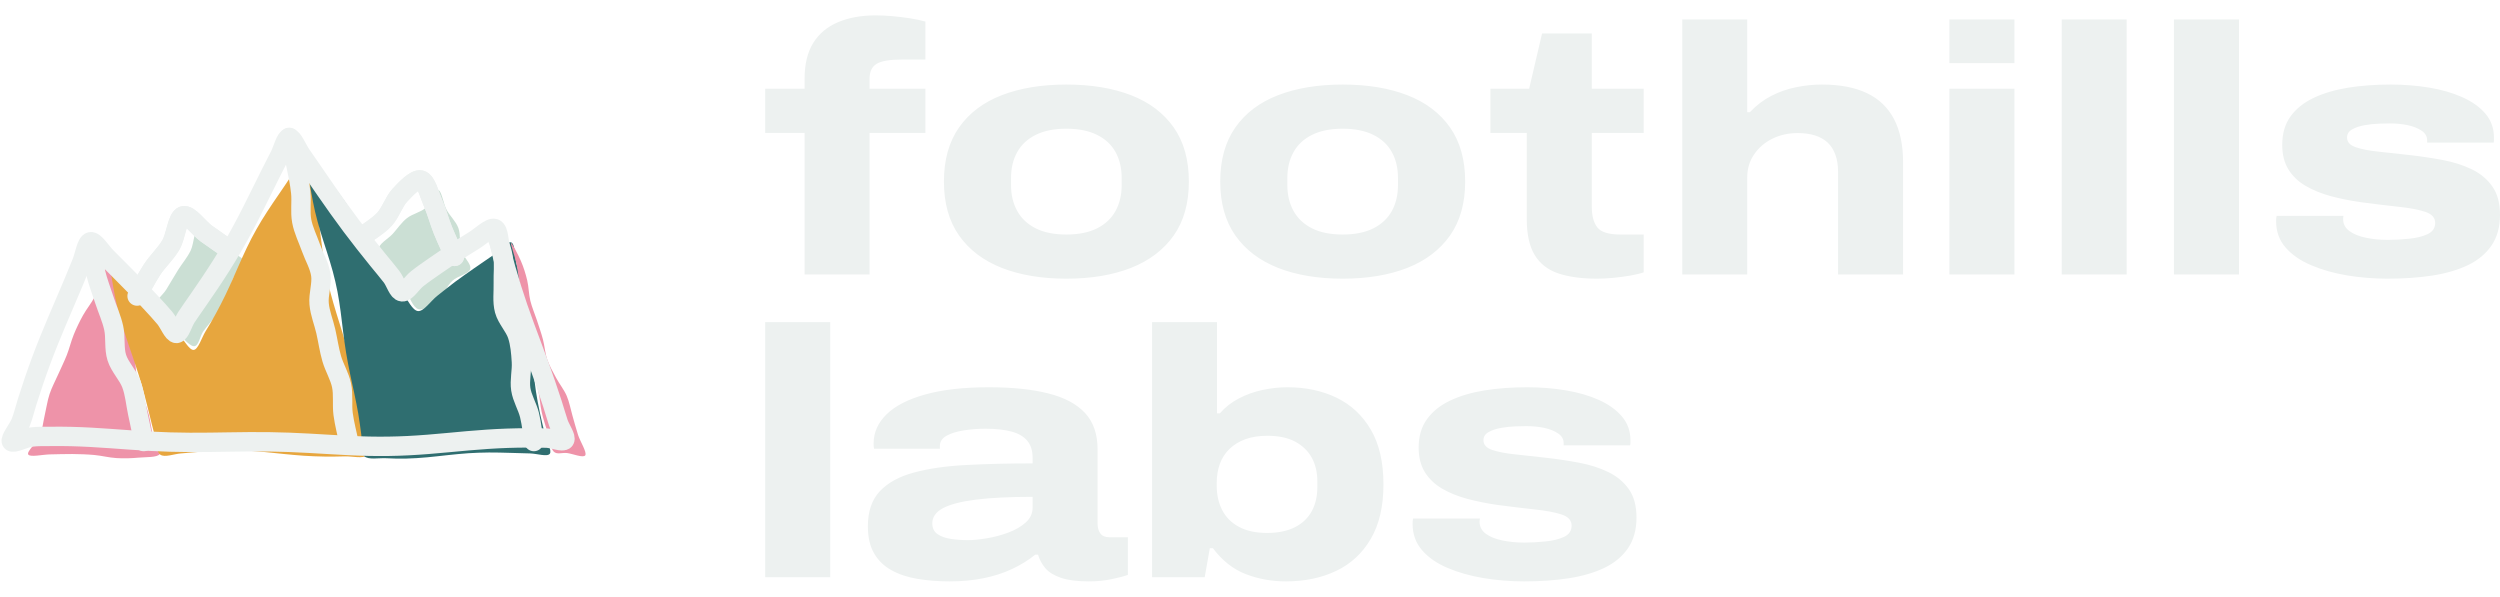
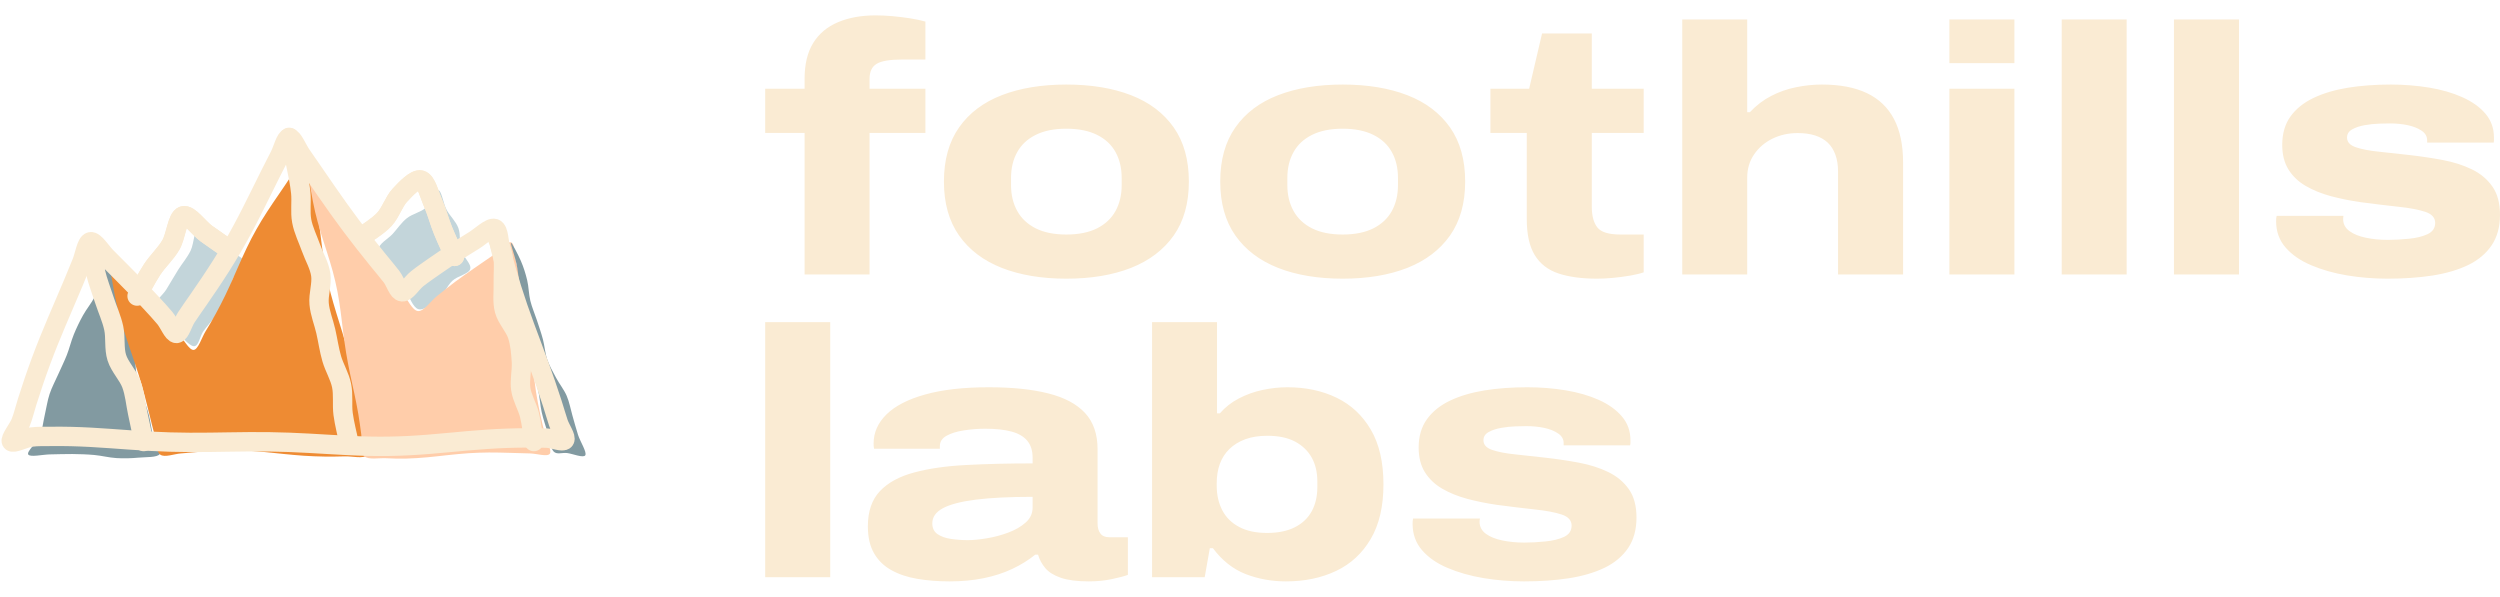
<svg xmlns="http://www.w3.org/2000/svg" viewBox="0 0 326.72 78" width="326.72" height="78" role="img" aria-label="Foothills Labs">
  <g transform="translate(0 0)">
    <g transform="translate(-5.42 -6.25) scale(0.1688)">
-       <path d="M 138.24 266.24 C 137.27 261.18 144.69 256.28 147.81 251.24 C 150.94 246.20 153.84 241.03 156.99 236.00 C 160.13 230.97 163.89 226.79 166.69 221.08 C 169.49 215.36 169.58 202.30 173.79 201.73 C 178.00 201.17 185.98 212.89 191.93 217.70 C 197.88 222.50 208.19 226.44 209.48 230.56 C 210.77 234.69 202.03 237.85 199.65 242.43 C 197.28 247.02 197.44 253.31 195.23 258.07 C 193.03 262.83 189.52 266.79 186.42 271.00 C 183.33 275.21 179.53 279.33 176.65 283.34 C 173.77 287.35 172.96 295.37 169.12 295.08 C 165.29 294.78 158.77 286.38 153.62 281.58 C 148.48 276.77 139.21 271.30 138.24 266.24 Z" fill="#CBDFD4" stroke="none" transform="translate(13 10)" />
-       <path d="M 312.32 220.16 C 312.01 215.86 319.58 212.06 323.22 208.02 C 326.87 203.99 329.87 199.31 334.17 195.93 C 338.46 192.54 344.97 191.34 349.00 187.72 C 353.03 184.10 355.73 173.94 358.37 174.22 C 361.01 174.50 362.25 184.52 364.85 189.42 C 367.46 194.32 372.13 198.40 374.01 203.63 C 375.89 208.85 374.62 215.49 376.14 220.77 C 377.67 226.04 384.30 231.34 383.16 235.28 C 382.03 239.22 373.45 240.56 369.34 244.41 C 365.22 248.26 362.88 254.74 358.49 258.40 C 354.10 262.06 347.28 267.64 343.01 266.38 C 338.74 265.12 335.83 256.27 332.85 250.85 C 329.86 245.42 328.51 238.95 325.09 233.83 C 321.67 228.72 312.63 224.46 312.32 220.16 Z" fill="#CBDFD4" stroke="none" transform="translate(13 10)" />
-       <g fill="none" stroke="#EDF1F0" stroke-width="15.0" stroke-linecap="round" stroke-linejoin="round">
+       <path d="M 138.24 266.24 C 137.27 261.18 144.69 256.28 147.81 251.24 C 150.94 246.20 153.84 241.03 156.99 236.00 C 160.13 230.97 163.89 226.79 166.69 221.08 C 169.49 215.36 169.58 202.30 173.79 201.73 C 178.00 201.17 185.98 212.89 191.93 217.70 C 197.88 222.50 208.19 226.44 209.48 230.56 C 210.77 234.69 202.03 237.85 199.65 242.43 C 197.28 247.02 197.44 253.31 195.23 258.07 C 193.03 262.83 189.52 266.79 186.42 271.00 C 183.33 275.21 179.53 279.33 176.65 283.34 C 173.77 287.35 172.96 295.37 169.12 295.08 C 165.29 294.78 158.77 286.38 153.62 281.58 C 148.48 276.77 139.21 271.30 138.24 266.24 Z" fill="#C3D5DA" stroke="none" transform="translate(13 10)" />
+       <path d="M 312.32 220.16 C 312.01 215.86 319.58 212.06 323.22 208.02 C 326.87 203.99 329.87 199.31 334.17 195.93 C 338.46 192.54 344.97 191.34 349.00 187.72 C 353.03 184.10 355.73 173.94 358.37 174.22 C 361.01 174.50 362.25 184.52 364.85 189.42 C 367.46 194.32 372.13 198.40 374.01 203.63 C 375.89 208.85 374.62 215.49 376.14 220.77 C 377.67 226.04 384.30 231.34 383.16 235.28 C 382.03 239.22 373.45 240.56 369.34 244.41 C 365.22 248.26 362.88 254.74 358.49 258.40 C 354.10 262.06 347.28 267.64 343.01 266.38 C 338.74 265.12 335.83 256.27 332.85 250.85 C 329.86 245.42 328.51 238.95 325.09 233.83 C 321.67 228.72 312.63 224.46 312.32 220.16 Z" fill="#C3D5DA" stroke="none" transform="translate(13 10)" />
+       <g fill="none" stroke="#FAEBD3" stroke-width="15.0" stroke-linecap="round" stroke-linejoin="round">
        <path d="M 138.24 266.24 C 140.19 262.80 145.60 252.23 149.94 245.62 C 154.29 239.00 160.30 233.45 164.30 226.54 C 168.29 219.64 169.33 205.64 173.92 204.19 C 178.51 202.74 185.84 213.46 191.84 217.83 C 197.84 222.20 206.91 228.30 209.92 230.40" />
        <path d="M 312.32 220.16 C 315.20 217.92 324.70 212.06 329.61 206.73 C 334.52 201.40 337.07 193.26 341.79 188.19 C 346.51 183.12 353.65 175.28 357.92 176.31 C 362.19 177.34 364.56 187.88 367.41 194.36 C 370.26 200.85 372.26 208.36 375.02 215.22 C 377.79 222.08 382.50 232.14 384.00 235.52" />
      </g>
-       <path d="M 40.96 378.88 C 39.60 376.52 47.75 369.72 49.88 364.63 C 52.02 359.55 52.49 353.80 53.76 348.37 C 55.04 342.94 55.78 337.30 57.52 332.05 C 59.25 326.80 61.93 321.94 64.16 316.89 C 66.39 311.84 68.88 306.90 70.89 301.77 C 72.90 296.63 74.14 291.19 76.22 286.08 C 78.30 280.97 80.69 275.99 83.39 271.13 C 86.09 266.27 89.83 261.82 92.40 256.92 C 94.98 252.01 97.19 246.88 98.85 241.68 C 100.52 236.48 101.07 225.88 102.40 225.69 C 103.73 225.51 105.45 235.50 106.83 240.55 C 108.20 245.60 109.06 250.93 110.65 255.98 C 112.25 261.04 114.58 265.90 116.42 270.90 C 118.26 275.89 120.51 280.78 121.68 285.95 C 122.84 291.12 122.86 296.60 123.42 301.94 C 123.97 307.27 123.99 312.75 125.02 317.96 C 126.06 323.17 128.08 328.11 129.64 333.18 C 131.19 338.25 133.02 343.25 134.35 348.38 C 135.68 353.51 136.17 358.95 137.60 363.96 C 139.02 368.98 144.77 375.58 142.88 378.48 C 141.00 381.38 131.90 380.81 126.29 381.35 C 120.68 381.88 114.92 382.02 109.23 381.68 C 103.54 381.34 97.85 379.82 92.16 379.29 C 86.47 378.77 80.78 378.61 75.09 378.54 C 69.40 378.46 63.72 378.76 58.03 378.82 C 52.34 378.87 42.32 381.24 40.96 378.88 Z" fill="#EE93A9" stroke="none" transform="translate(13 10)" />
-       <path d="M 102.40 225.28 C 103.52 224.87 108.71 234.25 112.13 238.49 C 115.55 242.73 119.24 246.73 122.94 250.70 C 126.64 254.68 130.51 258.51 134.34 262.36 C 138.17 266.22 142.11 269.98 145.94 273.84 C 149.76 277.71 153.44 281.53 157.29 285.55 C 161.15 289.56 165.59 298.25 169.06 297.94 C 172.54 297.64 175.30 288.41 178.15 283.72 C 181.01 279.04 183.64 274.53 186.21 269.84 C 188.78 265.14 191.23 260.38 193.57 255.56 C 195.92 250.74 198.07 245.81 200.27 240.91 C 202.47 236.01 204.54 231.03 206.79 226.16 C 209.04 221.28 211.29 216.41 213.77 211.67 C 216.25 206.92 218.89 202.27 221.66 197.69 C 224.43 193.11 227.43 188.66 230.39 184.19 C 233.36 179.73 236.49 175.35 239.47 170.89 C 242.44 166.42 245.52 161.92 248.26 157.42 C 251.01 152.92 254.17 143.60 255.92 143.88 C 257.67 144.16 257.74 153.97 258.76 159.12 C 259.78 164.27 261.03 169.55 262.03 174.78 C 263.04 180.02 263.97 185.27 264.79 190.55 C 265.61 195.82 266.27 201.13 266.97 206.42 C 267.66 211.72 268.22 217.05 268.98 222.33 C 269.74 227.62 270.50 232.90 271.51 238.14 C 272.52 243.38 273.70 248.58 275.02 253.76 C 276.34 258.93 277.92 264.06 279.45 269.19 C 280.98 274.33 282.69 279.43 284.21 284.56 C 285.72 289.70 287.25 294.84 288.54 300.02 C 289.84 305.20 290.98 310.41 292.00 315.64 C 293.02 320.88 293.82 326.16 294.66 331.42 C 295.50 336.69 296.20 341.99 297.05 347.26 C 297.91 352.53 298.81 357.65 299.77 363.03 C 300.74 368.40 305.11 376.62 302.85 379.50 C 300.59 382.39 291.63 380.18 286.21 380.35 C 280.79 380.52 275.63 380.59 270.34 380.51 C 265.05 380.43 259.75 380.22 254.46 379.88 C 249.17 379.55 243.88 378.99 238.59 378.49 C 233.30 377.99 228.01 377.33 222.72 376.88 C 217.43 376.44 212.14 376.00 206.85 375.82 C 201.56 375.64 196.27 375.64 190.98 375.79 C 185.69 375.94 180.39 376.36 175.10 376.73 C 169.81 377.11 164.54 377.68 159.23 378.07 C 153.92 378.45 146.65 381.44 143.24 379.04 C 139.82 376.64 140.15 368.79 138.76 363.66 C 137.36 358.52 136.16 353.38 134.86 348.24 C 133.56 343.10 132.34 337.94 130.96 332.83 C 129.58 327.71 128.12 322.62 126.56 317.55 C 125.00 312.48 123.26 307.46 121.58 302.43 C 119.89 297.39 118.07 292.39 116.44 287.34 C 114.81 282.29 113.19 277.24 111.81 272.13 C 110.43 267.01 109.22 261.85 108.15 256.65 C 107.07 251.45 106.34 246.17 105.38 240.94 C 104.43 235.71 101.28 225.69 102.40 225.28 Z" fill="#E7A63E" stroke="none" transform="translate(13 10)" />
-       <path d="M 256.00 143.36 C 257.46 142.89 262.93 152.12 266.33 156.55 C 269.72 160.98 273.04 165.46 276.37 169.94 C 279.69 174.42 283.08 178.86 286.26 183.44 C 289.44 188.02 292.52 192.67 295.47 197.42 C 298.41 202.17 301.15 207.06 303.94 211.92 C 306.74 216.77 309.37 221.74 312.23 226.55 C 315.09 231.36 317.97 236.15 321.10 240.77 C 324.23 245.39 327.37 249.76 330.99 254.27 C 334.61 258.79 338.39 267.55 342.81 267.87 C 347.23 268.19 352.74 259.94 357.50 256.18 C 362.26 252.41 366.67 248.81 371.38 245.29 C 376.08 241.77 380.91 238.43 385.72 235.06 C 390.53 231.69 395.38 228.46 400.23 225.07 C 405.09 221.67 411.72 213.66 414.84 214.69 C 417.97 215.71 417.59 225.75 418.98 231.20 C 420.36 236.65 421.85 241.97 423.16 247.38 C 424.46 252.79 425.78 258.19 426.80 263.65 C 427.83 269.12 428.65 274.62 429.32 280.14 C 429.98 285.67 430.35 291.26 430.81 296.82 C 431.27 302.39 431.54 307.99 432.08 313.54 C 432.62 319.10 433.21 324.64 434.05 330.14 C 434.88 335.63 435.96 341.08 437.10 346.52 C 438.24 351.96 439.60 357.47 440.88 362.78 C 442.16 368.08 446.66 375.80 444.77 378.35 C 442.87 380.90 434.71 378.20 429.51 378.08 C 424.31 377.95 418.89 377.75 413.58 377.63 C 408.27 377.50 402.96 377.30 397.65 377.35 C 392.34 377.40 387.03 377.58 381.72 377.92 C 376.41 378.26 371.11 378.86 365.80 379.39 C 360.49 379.91 355.18 380.64 349.87 381.08 C 344.56 381.53 339.25 381.95 333.94 382.06 C 328.63 382.18 323.49 382.12 318.01 381.80 C 312.52 381.48 304.23 383.25 301.03 380.15 C 297.83 377.06 299.55 368.68 298.79 363.22 C 298.04 357.76 297.40 352.63 296.50 347.37 C 295.61 342.11 294.50 336.89 293.42 331.67 C 292.35 326.44 291.10 321.25 290.05 316.02 C 288.99 310.80 287.96 305.57 287.09 300.30 C 286.22 295.04 285.54 289.74 284.83 284.44 C 284.13 279.14 283.61 273.81 282.87 268.52 C 282.12 263.23 281.39 257.94 280.37 252.71 C 279.35 247.47 278.12 242.28 276.74 237.12 C 275.36 231.95 273.67 226.85 272.09 221.72 C 270.50 216.60 268.73 211.51 267.22 206.37 C 265.71 201.24 264.25 196.09 263.04 190.89 C 261.83 185.69 260.86 180.45 259.95 175.19 C 259.04 169.94 258.24 164.66 257.58 159.35 C 256.93 154.05 254.54 143.83 256.00 143.36 Z" fill="#2F6E70" stroke="none" transform="translate(13 10)" />
-       <path d="M 414.72 215.04 C 415.29 214.68 420.30 224.23 422.39 229.06 C 424.48 233.89 426.05 238.90 427.27 244.03 C 428.49 249.17 428.46 254.73 429.70 259.85 C 430.94 264.98 433.10 269.79 434.73 274.78 C 436.35 279.77 438.12 284.72 439.46 289.81 C 440.80 294.90 441.08 300.36 442.78 305.32 C 444.49 310.29 447.18 314.91 449.69 319.60 C 452.20 324.29 455.75 328.62 457.84 333.45 C 459.93 338.29 460.79 343.54 462.25 348.59 C 463.72 353.64 464.97 358.58 466.64 363.74 C 468.31 368.89 473.65 377.16 472.25 379.51 C 470.85 381.85 462.32 378.27 458.24 377.79 C 454.16 377.31 450.27 379.19 447.77 376.62 C 445.27 374.04 444.78 367.39 443.24 362.33 C 441.70 357.27 439.75 351.68 438.52 346.26 C 437.30 340.83 437.11 335.21 435.89 329.79 C 434.66 324.37 432.54 319.11 431.17 313.72 C 429.80 308.32 428.18 302.97 427.66 297.41 C 427.13 291.86 428.26 286.00 428.02 280.39 C 427.78 274.78 427.28 269.22 426.22 263.76 C 425.16 258.31 422.87 253.09 421.66 247.66 C 420.45 242.23 420.14 236.64 418.98 231.20 C 417.83 225.76 414.15 215.40 414.72 215.04 Z" fill="#EE93A9" stroke="none" transform="translate(13 10)" />
-       <g fill="none" stroke="#EDF1F0" stroke-width="15.0" stroke-linecap="round" stroke-linejoin="round">
+       <path d="M 40.96 378.88 C 39.60 376.52 47.75 369.72 49.88 364.63 C 52.02 359.55 52.49 353.80 53.76 348.37 C 55.04 342.94 55.78 337.30 57.52 332.05 C 59.25 326.80 61.93 321.94 64.16 316.89 C 66.39 311.84 68.88 306.90 70.89 301.77 C 72.90 296.63 74.14 291.19 76.22 286.08 C 78.30 280.97 80.69 275.99 83.39 271.13 C 86.09 266.27 89.83 261.82 92.40 256.92 C 94.98 252.01 97.19 246.88 98.85 241.68 C 100.52 236.48 101.07 225.88 102.40 225.69 C 103.73 225.51 105.45 235.50 106.83 240.55 C 108.20 245.60 109.06 250.93 110.65 255.98 C 112.25 261.04 114.58 265.90 116.42 270.90 C 118.26 275.89 120.51 280.78 121.68 285.95 C 122.84 291.12 122.86 296.60 123.42 301.94 C 123.97 307.27 123.99 312.75 125.02 317.96 C 126.06 323.17 128.08 328.11 129.64 333.18 C 131.19 338.25 133.02 343.25 134.35 348.38 C 135.68 353.51 136.17 358.95 137.60 363.96 C 139.02 368.98 144.77 375.58 142.88 378.48 C 141.00 381.38 131.90 380.81 126.29 381.35 C 120.68 381.88 114.92 382.02 109.23 381.68 C 103.54 381.34 97.85 379.82 92.16 379.29 C 86.47 378.77 80.78 378.61 75.09 378.54 C 69.40 378.46 63.72 378.76 58.03 378.82 C 52.34 378.87 42.32 381.24 40.96 378.88 Z" fill="#829AA1" stroke="none" transform="translate(13 10)" />
+       <path d="M 102.40 225.28 C 103.52 224.87 108.71 234.25 112.13 238.49 C 115.55 242.73 119.24 246.73 122.94 250.70 C 126.64 254.68 130.51 258.51 134.34 262.36 C 138.17 266.22 142.11 269.98 145.94 273.84 C 149.76 277.71 153.44 281.53 157.29 285.55 C 161.15 289.56 165.59 298.25 169.06 297.94 C 172.54 297.64 175.30 288.41 178.15 283.72 C 181.01 279.04 183.64 274.53 186.21 269.84 C 188.78 265.14 191.23 260.38 193.57 255.56 C 195.92 250.74 198.07 245.81 200.27 240.91 C 202.47 236.01 204.54 231.03 206.79 226.16 C 209.04 221.28 211.29 216.41 213.77 211.67 C 216.25 206.92 218.89 202.27 221.66 197.69 C 224.43 193.11 227.43 188.66 230.39 184.19 C 233.36 179.73 236.49 175.35 239.47 170.89 C 242.44 166.42 245.52 161.92 248.26 157.42 C 251.01 152.92 254.17 143.60 255.92 143.88 C 257.67 144.16 257.74 153.97 258.76 159.12 C 259.78 164.27 261.03 169.55 262.03 174.78 C 263.04 180.02 263.97 185.27 264.79 190.55 C 265.61 195.82 266.27 201.13 266.97 206.42 C 267.66 211.72 268.22 217.05 268.98 222.33 C 269.74 227.62 270.50 232.90 271.51 238.14 C 272.52 243.38 273.70 248.58 275.02 253.76 C 276.34 258.93 277.92 264.06 279.45 269.19 C 280.98 274.33 282.69 279.43 284.21 284.56 C 285.72 289.70 287.25 294.84 288.54 300.02 C 289.84 305.20 290.98 310.41 292.00 315.64 C 293.02 320.88 293.82 326.16 294.66 331.42 C 295.50 336.69 296.20 341.99 297.05 347.26 C 297.91 352.53 298.81 357.65 299.77 363.03 C 300.74 368.40 305.11 376.62 302.85 379.50 C 300.59 382.39 291.63 380.18 286.21 380.35 C 280.79 380.52 275.63 380.59 270.34 380.51 C 265.05 380.43 259.75 380.22 254.46 379.88 C 249.17 379.55 243.88 378.99 238.59 378.49 C 233.30 377.99 228.01 377.33 222.72 376.88 C 217.43 376.44 212.14 376.00 206.85 375.82 C 201.56 375.64 196.27 375.64 190.98 375.79 C 185.69 375.94 180.39 376.36 175.10 376.73 C 169.81 377.11 164.54 377.68 159.23 378.07 C 153.92 378.45 146.65 381.44 143.24 379.04 C 139.82 376.64 140.15 368.79 138.76 363.66 C 137.36 358.52 136.16 353.38 134.86 348.24 C 133.56 343.10 132.34 337.94 130.96 332.83 C 129.58 327.71 128.12 322.62 126.56 317.55 C 125.00 312.48 123.26 307.46 121.58 302.43 C 119.89 297.39 118.07 292.39 116.44 287.34 C 114.81 282.29 113.19 277.24 111.81 272.13 C 110.43 267.01 109.22 261.85 108.15 256.65 C 107.07 251.45 106.34 246.17 105.38 240.94 C 104.43 235.71 101.28 225.69 102.40 225.28 Z" fill="#EE8B33" stroke="none" transform="translate(13 10)" />
+       <path d="M 256.00 143.36 C 257.46 142.89 262.93 152.12 266.33 156.55 C 269.72 160.98 273.04 165.46 276.37 169.94 C 279.69 174.42 283.08 178.86 286.26 183.44 C 289.44 188.02 292.52 192.67 295.47 197.42 C 298.41 202.17 301.15 207.06 303.94 211.92 C 306.74 216.77 309.37 221.74 312.23 226.55 C 315.09 231.36 317.97 236.15 321.10 240.77 C 324.23 245.39 327.37 249.76 330.99 254.27 C 334.61 258.79 338.39 267.55 342.81 267.87 C 347.23 268.19 352.74 259.94 357.50 256.18 C 362.26 252.41 366.67 248.81 371.38 245.29 C 376.08 241.77 380.91 238.43 385.72 235.06 C 390.53 231.69 395.38 228.46 400.23 225.07 C 405.09 221.67 411.72 213.66 414.84 214.69 C 417.97 215.71 417.59 225.75 418.98 231.20 C 420.36 236.65 421.85 241.97 423.16 247.38 C 424.46 252.79 425.78 258.19 426.80 263.65 C 427.83 269.12 428.65 274.62 429.32 280.14 C 429.98 285.67 430.35 291.26 430.81 296.82 C 431.27 302.39 431.54 307.99 432.08 313.54 C 432.62 319.10 433.21 324.64 434.05 330.14 C 434.88 335.63 435.96 341.08 437.10 346.52 C 438.24 351.96 439.60 357.47 440.88 362.78 C 442.16 368.08 446.66 375.80 444.77 378.35 C 442.87 380.90 434.71 378.20 429.51 378.08 C 424.31 377.95 418.89 377.75 413.58 377.63 C 408.27 377.50 402.96 377.30 397.65 377.35 C 392.34 377.40 387.03 377.58 381.72 377.92 C 376.41 378.26 371.11 378.86 365.80 379.39 C 360.49 379.91 355.18 380.64 349.87 381.08 C 344.56 381.53 339.25 381.95 333.94 382.06 C 328.63 382.18 323.49 382.12 318.01 381.80 C 312.52 381.48 304.23 383.25 301.03 380.15 C 297.83 377.06 299.55 368.68 298.79 363.22 C 298.04 357.76 297.40 352.63 296.50 347.37 C 295.61 342.11 294.50 336.89 293.42 331.67 C 292.35 326.44 291.10 321.25 290.05 316.02 C 288.99 310.80 287.96 305.57 287.09 300.30 C 286.22 295.04 285.54 289.74 284.83 284.44 C 284.13 279.14 283.61 273.81 282.87 268.52 C 282.12 263.23 281.39 257.94 280.37 252.71 C 279.35 247.47 278.12 242.28 276.74 237.12 C 275.36 231.95 273.67 226.85 272.09 221.72 C 270.50 216.60 268.73 211.51 267.22 206.37 C 265.71 201.24 264.25 196.09 263.04 190.89 C 261.83 185.69 260.86 180.45 259.95 175.19 C 259.04 169.94 258.24 164.66 257.58 159.35 C 256.93 154.05 254.54 143.83 256.00 143.36 Z" fill="#FFCDAA" stroke="none" transform="translate(13 10)" />
+       <path d="M 414.72 215.04 C 415.29 214.68 420.30 224.23 422.39 229.06 C 424.48 233.89 426.05 238.90 427.27 244.03 C 428.49 249.17 428.46 254.73 429.70 259.85 C 430.94 264.98 433.10 269.79 434.73 274.78 C 436.35 279.77 438.12 284.72 439.46 289.81 C 440.80 294.90 441.08 300.36 442.78 305.32 C 444.49 310.29 447.18 314.91 449.69 319.60 C 452.20 324.29 455.75 328.62 457.84 333.45 C 459.93 338.29 460.79 343.54 462.25 348.59 C 463.72 353.64 464.97 358.58 466.64 363.74 C 468.31 368.89 473.65 377.16 472.25 379.51 C 470.85 381.85 462.32 378.27 458.24 377.79 C 454.16 377.31 450.27 379.19 447.77 376.62 C 445.27 374.04 444.78 367.39 443.24 362.33 C 441.70 357.27 439.75 351.68 438.52 346.26 C 437.30 340.83 437.11 335.21 435.89 329.79 C 434.66 324.37 432.54 319.11 431.17 313.72 C 429.80 308.32 428.18 302.97 427.66 297.41 C 427.13 291.86 428.26 286.00 428.02 280.39 C 427.78 274.78 427.28 269.22 426.22 263.76 C 425.16 258.31 422.87 253.09 421.66 247.66 C 420.45 242.23 420.14 236.64 418.98 231.20 C 417.83 225.76 414.15 215.40 414.72 215.04 Z" fill="#829AA1" stroke="none" transform="translate(13 10)" />
+       <g fill="none" stroke="#FAEBD3" stroke-width="15.0" stroke-linecap="round" stroke-linejoin="round">
        <path d="M 40.96 378.88 C 39.61 376.97 46.17 369.08 48.20 363.96 C 50.22 358.83 51.44 353.38 53.12 348.11 C 54.80 342.84 56.49 337.58 58.27 332.35 C 60.05 327.13 61.89 321.92 63.81 316.75 C 65.72 311.58 67.72 306.44 69.77 301.32 C 71.82 296.20 73.95 291.11 76.09 286.03 C 78.22 280.94 80.43 275.88 82.59 270.81 C 84.75 265.73 86.94 260.67 89.07 255.58 C 91.20 250.50 93.17 245.51 95.36 240.28 C 97.54 235.05 98.97 224.86 102.18 224.18 C 105.40 223.49 110.64 232.24 114.64 236.16 C 118.63 240.09 122.32 243.86 126.15 247.72 C 129.98 251.58 133.83 255.42 137.61 259.33 C 141.39 263.23 145.16 267.15 148.84 271.14 C 152.53 275.14 156.42 279.27 159.74 283.28 C 163.06 287.28 166.00 295.29 168.77 295.20 C 171.55 295.10 173.58 287.00 176.37 282.71 C 179.16 278.42 182.47 273.87 185.51 269.44 C 188.54 265.01 191.61 260.60 194.59 256.14 C 197.56 251.68 200.52 247.20 203.38 242.67 C 206.24 238.14 209.03 233.58 211.73 228.96 C 214.43 224.34 217.04 219.67 219.58 214.96 C 222.13 210.26 224.58 205.49 227.01 200.72 C 229.45 195.96 231.81 191.14 234.19 186.34 C 236.58 181.55 238.92 176.73 241.33 171.94 C 243.73 167.15 246.17 162.35 248.62 157.63 C 251.07 152.90 253.19 143.67 256.00 143.58 C 258.82 143.50 262.36 152.56 265.53 157.11 C 268.71 161.66 271.89 166.28 275.05 170.87 C 278.22 175.46 281.35 180.08 284.53 184.66 C 287.71 189.24 290.90 193.82 294.15 198.35 C 297.39 202.89 300.68 207.40 304.03 211.86 C 307.37 216.32 310.78 220.74 314.22 225.14 C 317.67 229.54 321.18 233.88 324.68 238.24 C 328.19 242.59 332.11 247.13 335.25 251.25 C 338.39 255.38 340.19 262.72 343.50 262.99 C 346.81 263.25 350.79 256.23 355.11 252.82 C 359.42 249.41 364.58 245.87 369.40 242.52 C 374.22 239.17 379.10 235.90 384.03 232.69 C 388.96 229.49 393.79 226.41 398.95 223.27 C 404.11 220.14 411.53 212.78 414.99 213.90 C 418.45 215.01 418.24 224.76 419.71 229.98 C 421.18 235.20 422.39 240.16 423.82 245.22 C 425.26 250.28 426.75 255.32 428.32 260.33 C 429.89 265.34 431.55 270.32 433.25 275.29 C 434.96 280.25 436.75 285.19 438.55 290.12 C 440.35 295.05 442.21 299.97 444.04 304.89 C 445.86 309.81 447.71 314.73 449.50 319.67 C 451.29 324.60 453.06 329.55 454.76 334.51 C 456.47 339.48 458.12 344.46 459.74 349.46 C 461.35 354.45 462.85 359.79 464.44 364.49 C 466.03 369.20 470.74 375.71 469.28 377.67 C 467.82 379.63 460.51 376.52 455.68 376.25 C 450.85 375.98 445.44 376.04 440.32 376.05 C 435.20 376.07 430.08 376.15 424.96 376.33 C 419.84 376.50 414.72 376.78 409.60 377.11 C 404.48 377.44 399.36 377.87 394.24 378.30 C 389.12 378.74 384.00 379.25 378.88 379.71 C 373.76 380.17 368.64 380.66 363.52 381.05 C 358.40 381.44 353.28 381.81 348.16 382.06 C 343.04 382.31 337.92 382.49 332.80 382.56 C 327.68 382.64 322.56 382.60 317.44 382.50 C 312.32 382.39 307.20 382.18 302.08 381.94 C 296.96 381.71 291.84 381.39 286.72 381.10 C 281.60 380.81 276.48 380.47 271.36 380.21 C 266.24 379.94 261.12 379.68 256.00 379.49 C 250.88 379.31 245.76 379.17 240.64 379.10 C 235.52 379.03 230.40 379.03 225.28 379.05 C 220.16 379.07 215.04 379.17 209.92 379.24 C 204.80 379.31 199.68 379.42 194.56 379.47 C 189.44 379.52 184.32 379.57 179.20 379.54 C 174.08 379.51 168.96 379.43 163.84 379.28 C 158.72 379.13 153.60 378.91 148.48 378.64 C 143.36 378.37 138.24 378.02 133.12 377.67 C 128.00 377.33 122.88 376.92 117.76 376.57 C 112.64 376.23 107.52 375.86 102.40 375.59 C 97.28 375.33 92.16 375.09 87.04 374.98 C 81.92 374.86 76.80 374.83 71.68 374.90 C 66.56 374.97 61.44 374.74 56.32 375.41 C 51.20 376.07 42.31 380.79 40.96 378.88 Z" />
        <path d="M 102.40 225.28 C 103.01 229.03 104.32 240.44 106.08 247.80 C 107.84 255.17 110.63 262.26 112.97 269.47 C 115.32 276.68 118.57 283.64 120.16 291.05 C 121.76 298.46 120.27 306.69 122.55 313.92 C 124.82 321.15 131.15 327.30 133.83 334.42 C 136.51 341.54 137.05 349.23 138.64 356.64 C 140.23 364.05 142.57 375.17 143.36 378.88" />
        <path d="M 256.00 143.36 C 256.86 146.90 259.70 157.46 261.19 164.58 C 262.68 171.69 264.19 178.81 264.94 186.07 C 265.69 193.33 264.37 201.00 265.70 208.15 C 267.02 215.30 270.44 222.05 272.90 228.97 C 275.36 235.90 279.41 242.52 280.45 249.73 C 281.50 256.93 278.52 264.93 279.17 272.21 C 279.81 279.49 282.70 286.34 284.33 293.43 C 285.96 300.52 286.91 307.75 288.95 314.76 C 290.99 321.77 295.11 328.37 296.57 335.50 C 298.04 342.62 296.83 350.27 297.74 357.50 C 298.66 364.73 301.36 375.32 302.08 378.88" />
        <path d="M 414.72 215.04 C 415.83 218.36 420.23 228.14 421.40 234.99 C 422.57 241.83 421.56 249.09 421.76 256.12 C 421.97 263.15 420.82 270.43 422.63 277.16 C 424.44 283.88 430.44 289.83 432.64 296.48 C 434.83 303.14 435.35 310.11 435.79 317.09 C 436.24 324.07 434.27 331.51 435.31 338.38 C 436.35 345.25 440.36 351.57 442.05 358.32 C 443.74 365.07 444.87 375.45 445.44 378.88" />
        <path d="M 138.24 266.24 C 140.19 262.80 145.53 252.20 149.92 245.60 C 154.30 239.01 160.54 233.60 164.54 226.68 C 168.54 219.77 169.36 205.60 173.91 204.12 C 178.45 202.65 185.82 213.47 191.82 217.85 C 197.82 222.23 206.90 228.31 209.92 230.40" />
        <path d="M 312.32 220.16 C 315.24 217.96 324.94 212.30 329.82 206.94 C 334.71 201.59 336.98 193.12 341.65 188.05 C 346.33 182.99 353.57 175.51 357.87 176.56 C 362.17 177.61 364.61 187.89 367.46 194.34 C 370.31 200.79 372.22 208.38 374.98 215.24 C 377.73 222.11 382.50 232.14 384.00 235.52" />
      </g>
    </g>
  </g>
-   <g fill="#EDF1F0" transform="translate(99.51 35.87)">
+   <g fill="#FAEBD3" transform="translate(99.51 35.87)">
    <path d="M5.64 0V-18.5H0.49V-24.27H5.64V-25.58Q5.64 -28.43 6.77 -30.26Q7.91 -32.09 10.01 -32.97Q12.11 -33.86 14.93 -33.86Q15.92 -33.86 17.1 -33.76Q18.28 -33.65 19.41 -33.48Q20.54 -33.3 21.43 -33.05V-28.09H18.4Q15.98 -28.09 15.06 -27.53Q14.13 -26.97 14.13 -25.57V-24.27H21.43V-18.5H14.13V0Z M39.85 0.55Q35.01 0.55 31.41 -0.86Q27.81 -2.28 25.83 -5.09Q23.85 -7.91 23.85 -12.14Q23.85 -16.4 25.83 -19.22Q27.81 -22.04 31.41 -23.43Q35.01 -24.82 39.85 -24.82Q44.7 -24.82 48.3 -23.43Q51.89 -22.04 53.88 -19.22Q55.86 -16.4 55.86 -12.14Q55.86 -7.91 53.88 -5.09Q51.89 -2.28 48.3 -0.86Q44.7 0.55 39.85 0.55ZM39.85 -5.22Q42.25 -5.22 43.87 -6.03Q45.48 -6.85 46.28 -8.3Q47.08 -9.76 47.08 -11.68V-12.6Q47.08 -14.55 46.28 -15.99Q45.48 -17.44 43.87 -18.24Q42.25 -19.05 39.85 -19.05Q37.45 -19.05 35.84 -18.24Q34.23 -17.44 33.43 -15.99Q32.62 -14.55 32.62 -12.6V-11.68Q32.62 -9.76 33.43 -8.3Q34.23 -6.85 35.84 -6.03Q37.45 -5.22 39.85 -5.22Z M75.96 0.55Q71.12 0.55 67.52 -0.86Q63.92 -2.28 61.94 -5.09Q59.96 -7.91 59.96 -12.14Q59.96 -16.4 61.94 -19.22Q63.92 -22.04 67.52 -23.43Q71.12 -24.82 75.96 -24.82Q80.81 -24.82 84.41 -23.43Q88 -22.04 89.99 -19.22Q91.97 -16.4 91.97 -12.14Q91.97 -7.91 89.99 -5.09Q88 -2.28 84.41 -0.86Q80.81 0.55 75.96 0.55ZM75.96 -5.22Q78.36 -5.22 79.98 -6.03Q81.59 -6.85 82.39 -8.3Q83.19 -9.76 83.19 -11.68V-12.6Q83.19 -14.55 82.39 -15.99Q81.59 -17.44 79.98 -18.24Q78.36 -19.05 75.96 -19.05Q73.56 -19.05 71.95 -18.24Q70.34 -17.44 69.54 -15.99Q68.73 -14.55 68.73 -12.6V-11.68Q68.73 -9.76 69.54 -8.3Q70.34 -6.85 71.95 -6.03Q73.56 -5.22 75.96 -5.22Z M109.24 0.55Q106.22 0.55 104.17 -0.13Q102.11 -0.82 101.07 -2.52Q100.02 -4.22 100.02 -7.26V-18.5H95.27V-24.27H100.33L102.02 -31.5H108.52V-24.27H115.3V-18.5H108.52V-8.82Q108.52 -7.07 109.25 -6.14Q109.98 -5.22 112.27 -5.22H115.3V-0.28Q114.65 -0.05 113.53 0.15Q112.4 0.34 111.24 0.45Q110.07 0.55 109.24 0.55Z M120.34 0V-33.33H128.83V-21.21H129.18Q130.44 -22.55 131.98 -23.34Q133.51 -24.13 135.21 -24.47Q136.91 -24.82 138.59 -24.82Q142.12 -24.82 144.47 -23.7Q146.82 -22.58 148.01 -20.32Q149.2 -18.05 149.2 -14.65V0H140.7V-13.47Q140.7 -14.71 140.35 -15.66Q140 -16.62 139.34 -17.24Q138.67 -17.86 137.69 -18.17Q136.71 -18.48 135.43 -18.48Q133.61 -18.48 132.11 -17.74Q130.62 -17 129.73 -15.69Q128.83 -14.38 128.83 -12.66V0Z M155.25 -27.62V-33.33H163.75V-27.62ZM155.25 0V-24.27H163.75V0Z M169.93 0V-33.33H178.42V0Z M184.6 0V-33.33H193.1V0Z M212.53 0.55Q209.81 0.55 207.21 0.12Q204.61 -0.32 202.53 -1.21Q200.44 -2.09 199.19 -3.52Q197.95 -4.95 197.95 -6.96Q197.95 -7.14 197.96 -7.31Q197.97 -7.48 198.02 -7.66H206.75Q206.73 -7.54 206.72 -7.42Q206.71 -7.29 206.71 -7.2Q206.73 -6.25 207.55 -5.66Q208.36 -5.07 209.69 -4.8Q211.01 -4.52 212.55 -4.52Q213.87 -4.52 215.32 -4.67Q216.76 -4.81 217.75 -5.27Q218.74 -5.74 218.74 -6.74Q218.74 -7.76 217.43 -8.19Q216.13 -8.62 213.92 -8.85Q211.72 -9.09 208.98 -9.45Q206.92 -9.75 205.08 -10.24Q203.25 -10.74 201.82 -11.57Q200.39 -12.4 199.57 -13.71Q198.75 -15.03 198.75 -16.94Q198.75 -19.15 199.83 -20.65Q200.91 -22.15 202.84 -23.07Q204.77 -23.99 207.35 -24.41Q209.93 -24.82 212.92 -24.82Q215.54 -24.82 217.96 -24.42Q220.38 -24.02 222.28 -23.17Q224.19 -22.32 225.31 -21.01Q226.42 -19.7 226.42 -17.89Q226.42 -17.73 226.42 -17.55Q226.42 -17.36 226.38 -17.23H217.69V-17.51Q217.69 -18.3 216.98 -18.78Q216.26 -19.27 215.16 -19.51Q214.06 -19.74 212.83 -19.74Q212.35 -19.74 211.42 -19.71Q210.49 -19.68 209.52 -19.51Q208.56 -19.34 207.89 -18.96Q207.22 -18.59 207.22 -17.89Q207.22 -17.02 208.36 -16.63Q209.49 -16.24 211.34 -16.05Q213.19 -15.86 215.36 -15.61Q217.58 -15.36 219.71 -14.96Q221.84 -14.56 223.53 -13.74Q225.22 -12.92 226.21 -11.5Q227.21 -10.08 227.21 -7.8Q227.21 -5.42 226.11 -3.8Q225.02 -2.19 223.04 -1.23Q221.07 -0.28 218.38 0.14Q215.7 0.55 212.53 0.55Z" />
  </g>
-   <g fill="#EDF1F0" transform="translate(97.01 75.43)">
+   <g fill="#FAEBD3" transform="translate(97.01 75.43)">
    <path d="M2.99 0V-33.33H11.49V0Z M27.09 0.55Q24.83 0.55 22.88 0.22Q20.93 -0.11 19.48 -0.92Q18.03 -1.72 17.22 -3.12Q16.41 -4.51 16.41 -6.65Q16.41 -9.57 17.98 -11.24Q19.56 -12.91 22.45 -13.68Q25.34 -14.46 29.28 -14.66Q33.21 -14.87 37.94 -14.87V-15.61Q37.94 -17 37.24 -17.83Q36.54 -18.67 35.18 -19.03Q33.82 -19.4 31.77 -19.4Q30.3 -19.4 28.93 -19.18Q27.57 -18.97 26.69 -18.48Q25.82 -17.99 25.82 -17.14V-16.79H17.22Q17.18 -16.97 17.17 -17.12Q17.16 -17.26 17.16 -17.47Q17.16 -19.63 18.86 -21.29Q20.56 -22.95 23.92 -23.88Q27.27 -24.82 32.22 -24.82Q36.8 -24.82 39.97 -24.02Q43.14 -23.23 44.79 -21.46Q46.43 -19.69 46.43 -16.71V-7.01Q46.43 -6.21 46.79 -5.72Q47.15 -5.22 47.95 -5.22H50.39V-0.3Q49.73 -0.05 48.31 0.25Q46.89 0.55 45.27 0.55Q43 0.55 41.63 0.08Q40.27 -0.39 39.6 -1.18Q38.93 -1.98 38.65 -2.94H38.28Q36.96 -1.87 35.26 -1.07Q33.55 -0.27 31.51 0.14Q29.47 0.55 27.09 0.55ZM29.48 -4.84Q30.53 -4.84 31.95 -5.08Q33.36 -5.31 34.74 -5.82Q36.12 -6.33 37.03 -7.14Q37.94 -7.94 37.94 -9.11V-10.5Q33.41 -10.5 30.5 -10.13Q27.6 -9.76 26.21 -9.01Q24.83 -8.26 24.83 -7.04Q24.83 -6.1 25.51 -5.63Q26.19 -5.16 27.27 -5Q28.35 -4.84 29.48 -4.84Z M71.04 0.55Q68.25 0.55 65.77 -0.41Q63.3 -1.38 61.5 -3.79H61.1L60.43 0H53.55V-33.33H62.04V-21.41H62.41Q63.45 -22.61 64.9 -23.36Q66.35 -24.12 68 -24.47Q69.65 -24.82 71.23 -24.82Q74.84 -24.82 77.67 -23.45Q80.5 -22.08 82.14 -19.28Q83.79 -16.47 83.79 -12.12Q83.79 -7.82 82.13 -5Q80.48 -2.18 77.61 -0.82Q74.74 0.55 71.04 0.55ZM68.58 -5.78Q70.75 -5.78 72.22 -6.53Q73.68 -7.27 74.42 -8.62Q75.15 -9.97 75.15 -11.75V-12.52Q75.15 -14.3 74.42 -15.62Q73.68 -16.95 72.24 -17.72Q70.8 -18.48 68.62 -18.48Q66.98 -18.48 65.74 -18.03Q64.5 -17.57 63.67 -16.76Q62.83 -15.95 62.41 -14.81Q62 -13.68 62 -12.28V-11.96Q62 -10.14 62.73 -8.74Q63.46 -7.34 64.94 -6.56Q66.41 -5.78 68.58 -5.78Z M102.18 0.55Q99.46 0.55 96.86 0.12Q94.26 -0.32 92.17 -1.21Q90.08 -2.09 88.84 -3.52Q87.6 -4.95 87.6 -6.96Q87.6 -7.14 87.61 -7.31Q87.62 -7.48 87.66 -7.66H96.4Q96.37 -7.54 96.36 -7.42Q96.35 -7.29 96.35 -7.2Q96.38 -6.25 97.19 -5.66Q98.01 -5.07 99.33 -4.8Q100.66 -4.52 102.2 -4.52Q103.52 -4.52 104.96 -4.67Q106.41 -4.81 107.4 -5.27Q108.38 -5.74 108.38 -6.74Q108.38 -7.76 107.08 -8.19Q105.78 -8.62 103.57 -8.85Q101.37 -9.09 98.63 -9.45Q96.57 -9.75 94.73 -10.24Q92.89 -10.74 91.46 -11.57Q90.04 -12.4 89.21 -13.71Q88.39 -15.03 88.39 -16.94Q88.39 -19.15 89.48 -20.65Q90.56 -22.15 92.49 -23.07Q94.42 -23.99 97 -24.41Q99.58 -24.82 102.57 -24.82Q105.19 -24.82 107.6 -24.42Q110.02 -24.02 111.93 -23.17Q113.83 -22.32 114.95 -21.01Q116.07 -19.7 116.07 -17.89Q116.07 -17.73 116.07 -17.55Q116.07 -17.36 116.02 -17.23H107.34V-17.51Q107.34 -18.3 106.62 -18.78Q105.91 -19.27 104.81 -19.51Q103.71 -19.74 102.47 -19.74Q101.99 -19.74 101.06 -19.71Q100.13 -19.68 99.17 -19.51Q98.2 -19.34 97.53 -18.96Q96.86 -18.59 96.86 -17.89Q96.86 -17.02 98 -16.63Q99.14 -16.24 100.99 -16.05Q102.84 -15.86 105 -15.61Q107.22 -15.36 109.35 -14.96Q111.48 -14.56 113.17 -13.74Q114.86 -12.92 115.86 -11.5Q116.86 -10.08 116.86 -7.8Q116.86 -5.42 115.76 -3.8Q114.66 -2.19 112.69 -1.23Q110.71 -0.28 108.03 0.14Q105.35 0.55 102.18 0.55Z" />
  </g>
</svg>
